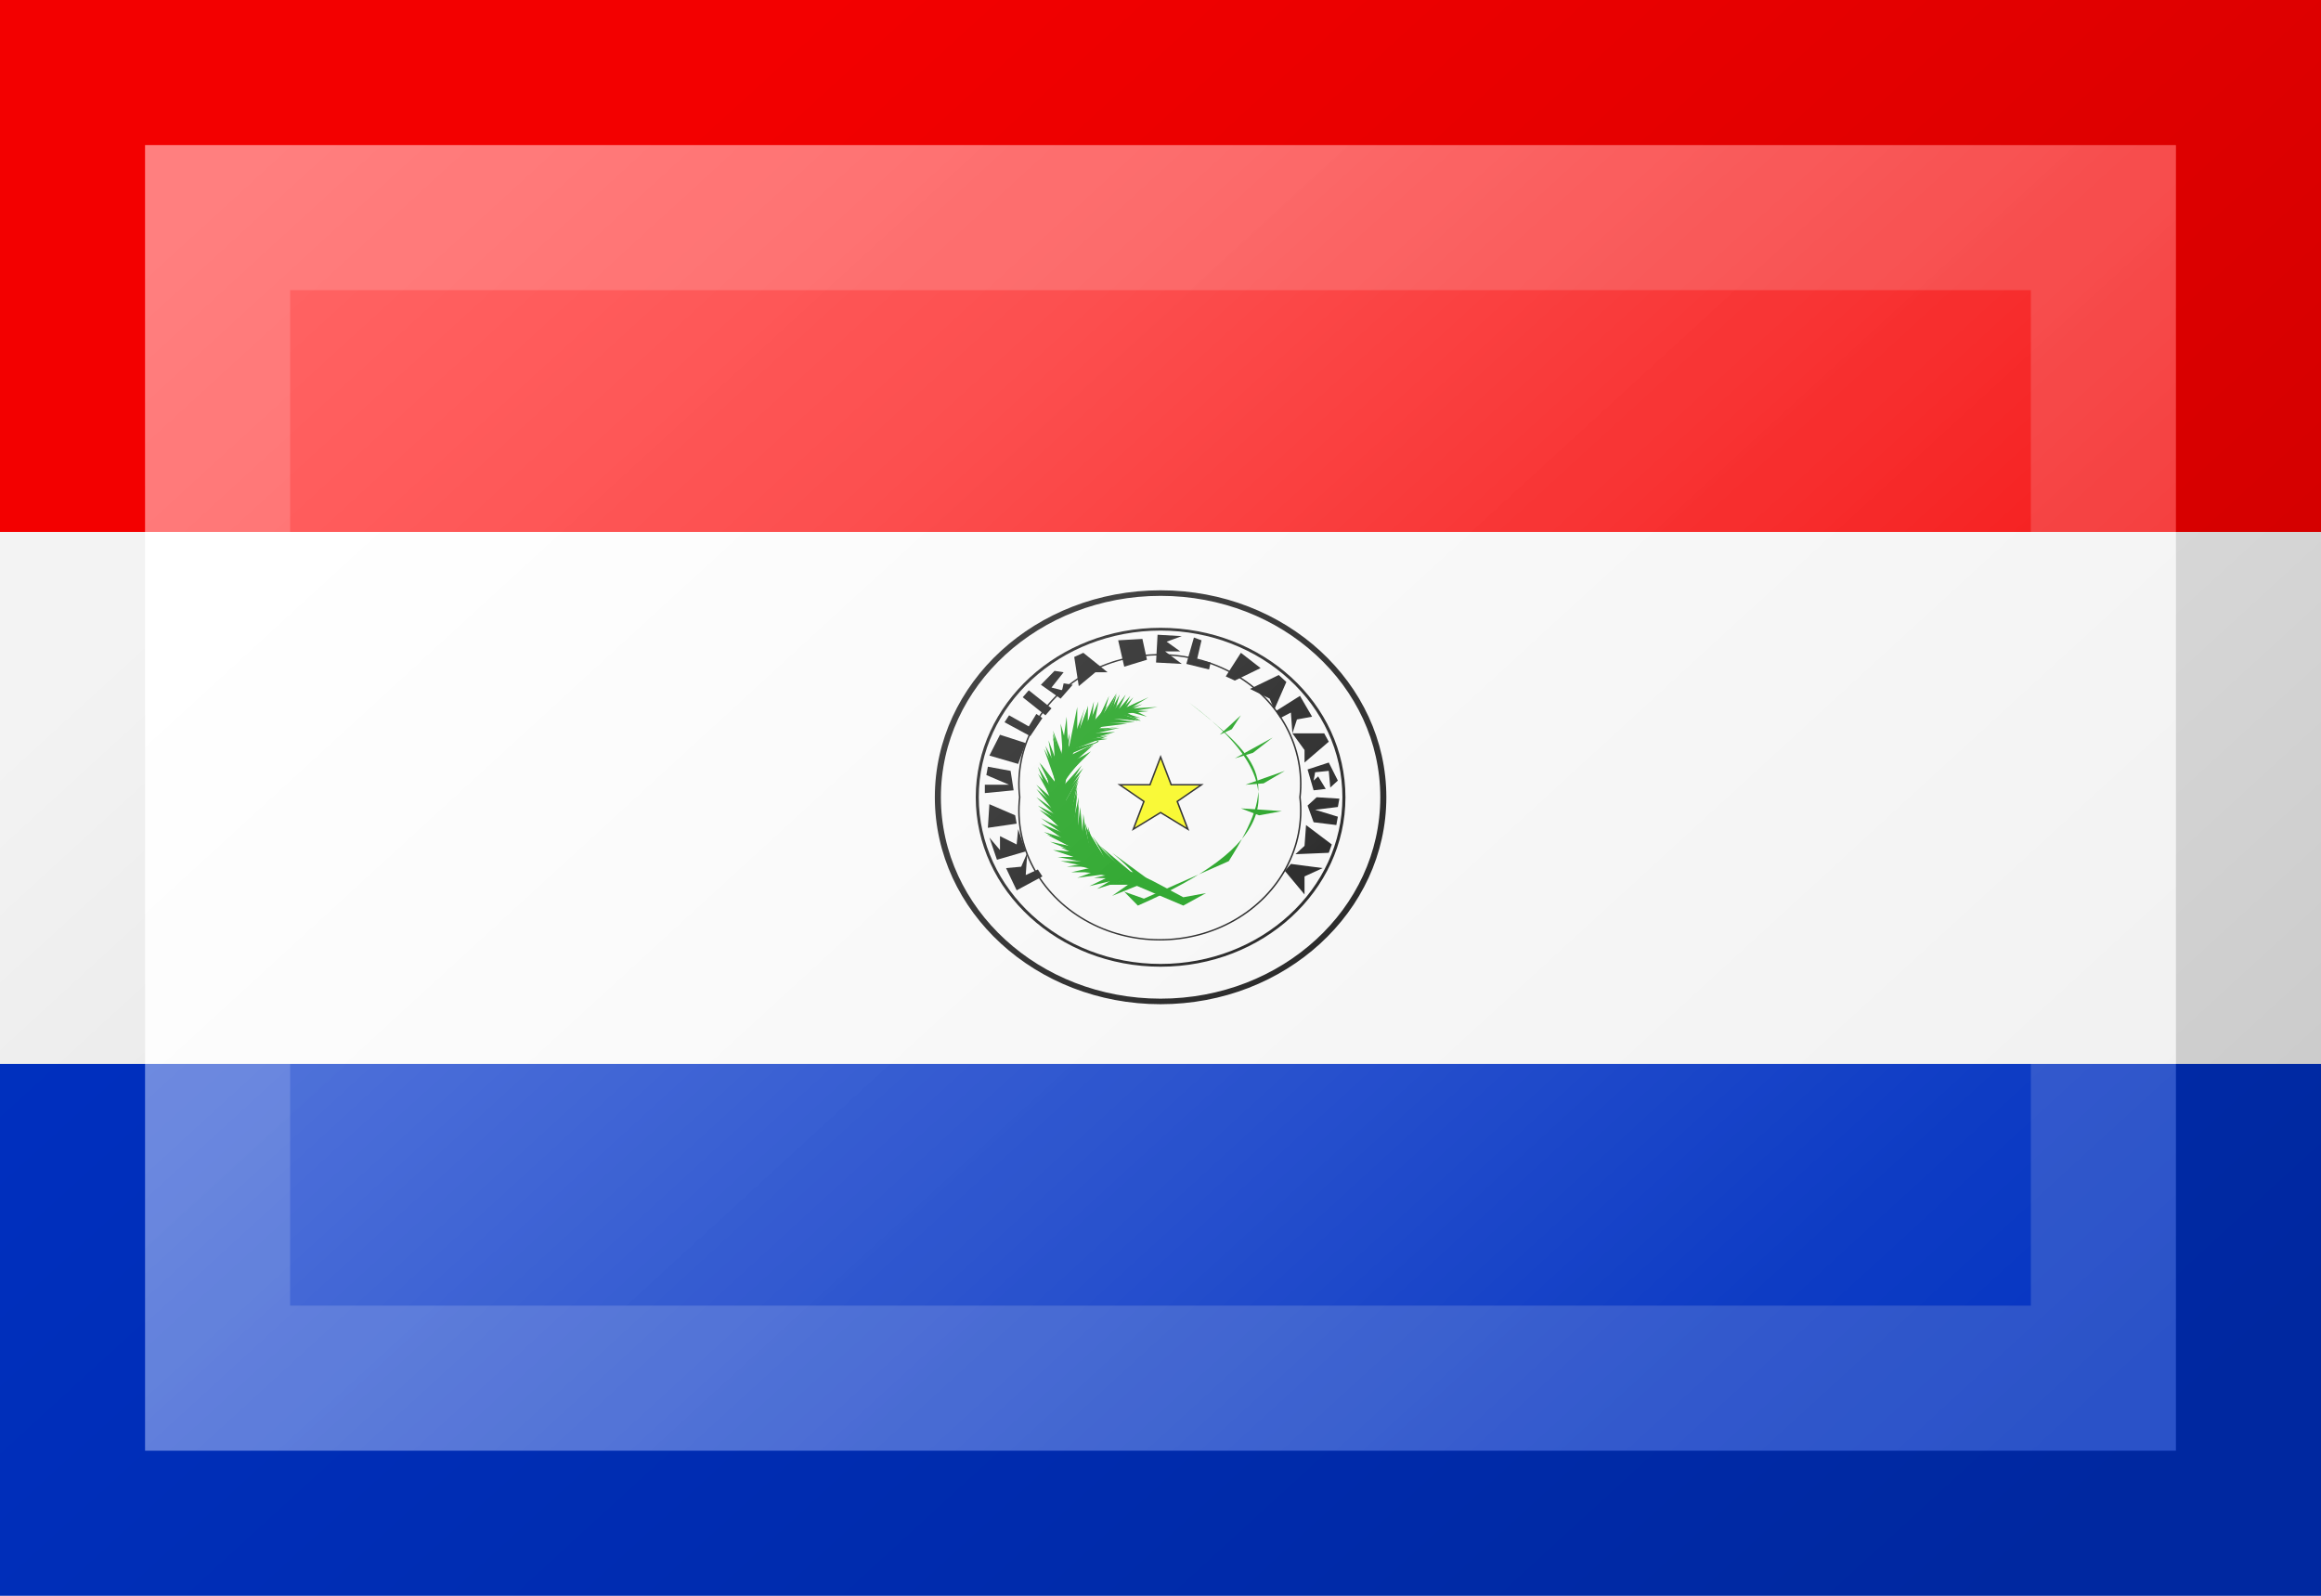
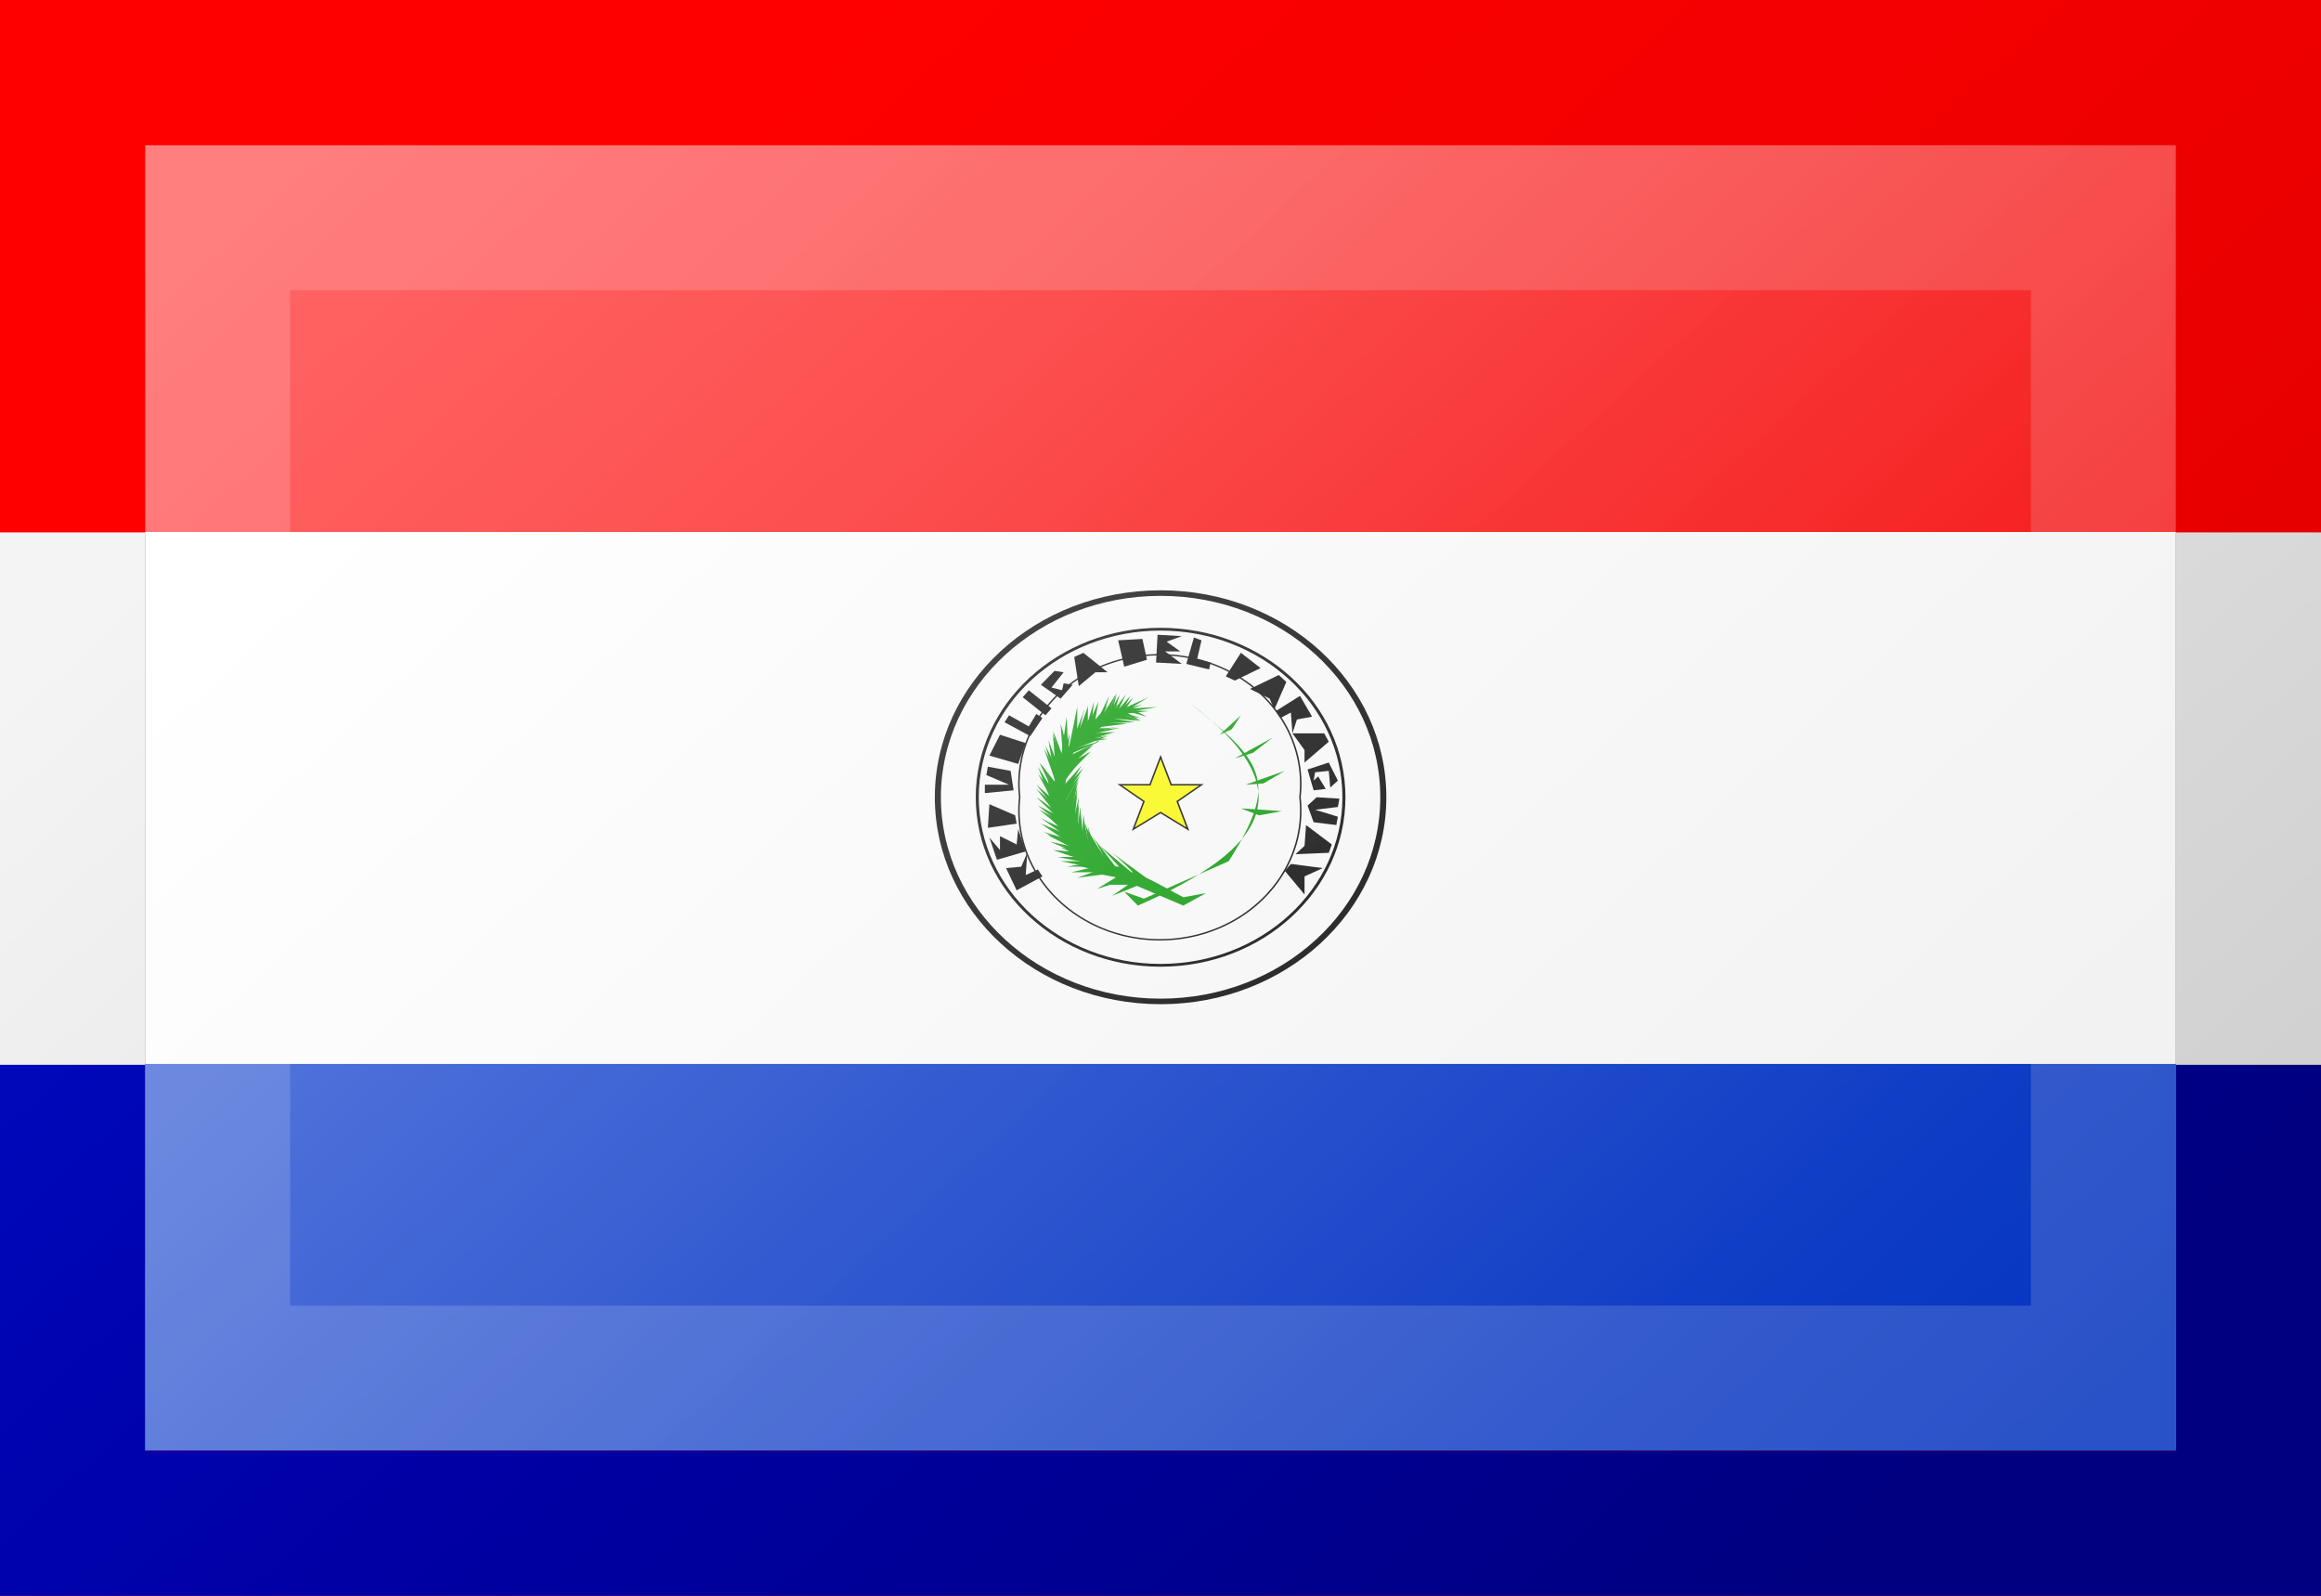
- <svg xmlns="http://www.w3.org/2000/svg" width="16" height="11" viewBox="0 0 16 11">
+ <svg xmlns="http://www.w3.org/2000/svg" xmlns:xlink="http://www.w3.org/1999/xlink" width="16" height="11" viewBox="0 0 16 11">
  <defs>
    <linearGradient id="fpy-gloss" gradientUnits="userSpaceOnUse" x1="1.352" y1="1.476" x2="11.384" y2="12.430">
      <stop offset="0.000" stop-color="#fff" stop-opacity="0.400" />
      <stop offset="0.308" stop-color="#fff" stop-opacity="0.314" />
      <stop offset="0.856" stop-color="#fff" stop-opacity="0.061" />
      <stop offset="1.000" stop-color="#fff" stop-opacity="0.021" />
    </linearGradient>
    <linearGradient id="fpy-shade" gradientUnits="userSpaceOnUse" x1="2.739" y1="2.991" x2="11.482" y2="12.537">
      <stop offset="0.000" stop-color="#000" stop-opacity="0.000" />
      <stop offset="1.000" stop-color="#000" stop-opacity="0.060" />
    </linearGradient>
-     <linearGradient id="fpy-edge" gradientUnits="userSpaceOnUse" x1="2.625" y1="2.866" x2="11.802" y2="12.886">
-       <stop offset="0.000" stop-color="#000" stop-opacity="0.048" />
-       <stop offset="0.295" stop-color="#000" stop-opacity="0.094" />
-       <stop offset="1.000" stop-color="#000" stop-opacity="0.217" />
+     <linearGradient id="fpy-edge" gradientUnits="userSpaceOnUse" x1="2.391" y1="2.611" x2="11.076" y2="12.094">
+       <stop offset="0" stop-color="#ff0000" />
+       <stop offset="0.463" stop-color="#f20000" />
+       <stop offset="1" stop-color="#dd0000" />
+     </linearGradient>
+     <linearGradient id="fpy-edge1" gradientUnits="userSpaceOnUse" x1="2.391" y1="2.611" x2="11.076" y2="12.094">
+       <stop offset="0" stop-color="#f4f4f4" />
+       <stop offset="0.463" stop-color="#e4e4e4" />
+       <stop offset="1" stop-color="#d0d0d0" />
+     </linearGradient>
+     <linearGradient id="fpy-edge2" gradientUnits="userSpaceOnUse" x1="2.391" y1="2.611" x2="11.076" y2="12.094">
+       <stop offset="0" stop-color="#000cc4" />
+       <stop offset="0.463" stop-color="#0000a5" />
+       <stop offset="1" stop-color="#000081" />
    </linearGradient>
    <clipPath id="fpy-clip">
      <rect width="16" height="11" />
    </clipPath>
  </defs>
  <g clip-path="url(#fpy-clip)">
-     <g transform="scale(1.04447 0.95743)">
-       <path fill="#03c" d="M0 7.65L15.319 7.65L15.319 11.49L0 11.49z" />
-       <path fill="#fff" d="M0 3.83L15.319 3.83L15.319 7.66L0 7.66z" />
-       <path fill="red" d="M0 0L15.319 0L15.319 3.83L0 3.83z" />
-       <g fill="none" stroke="#000">
-         <path stroke-width=".04" d="M6.19 5.74a1.47 1.47 0 1 0 2.94 0 1.47 1.47 0 1 0-2.94 0z" />
-         <path stroke-width=".02" d="M6.45 5.74a1.21 1.21 0 1 0 2.42 0 1.21 1.21 0 1 0-2.42 0z" />
-         <path stroke-width=".01" d="M6.73 5.74a.93.93 0 1 0 1.85 0 .93.93 0 1 0-1.85 0z" />
+     <g id="fpy-art">
+       <g transform="scale(1.04447 0.95743)">
+         <path fill="#03c" d="M0 7.65h15.32v3.84H0z" />
+         <path fill="#fff" d="M0 3.83h15.32v3.83H0z" />
+         <path fill="red" d="M0 0h15.32v3.83H0z" />
+         <g fill="none" stroke="#000">
+           <path stroke-width=".04" d="M6.19 5.74a1.47 1.47 0 1 0 2.94 0 1.47 1.47 0 1 0-2.94 0z" />
+           <path stroke-width=".02" d="M6.45 5.74a1.21 1.21 0 1 0 2.42 0 1.21 1.21 0 1 0-2.42 0z" />
+           <path stroke-width=".01" d="M6.73 5.74a.93.93 0 1 0 1.85 0 .93.93 0 1 0-1.85 0z" />
+         </g>
+         <path d="M6.88 6.31L6.71 6.41L6.64 6.25L6.74 6.24L6.78 6.14L6.77 6.3L6.85 6.26L6.88 6.31zM6.58 6.19L6.53 6.03L6.6 6.12L6.6 6.02L6.71 6.08L6.72 5.97L6.77 6.13L6.58 6.19zM6.52 5.96L6.53 5.79L6.7 5.87L6.71 5.93L6.52 5.96zM6.51 5.58L6.52 5.52L6.67 5.55L6.69 5.69L6.5 5.71L6.5 5.65L6.66 5.65L6.51 5.58zM6.53 5.44L6.6 5.29L6.77 5.35L6.72 5.5L6.53 5.44zM6.63 5.2L6.66 5.15L6.79 5.23L6.84 5.14L6.88 5.17L6.8 5.3L6.63 5.2zM6.75 5.02L6.79 4.97L6.94 5.1L6.9 5.15L6.75 5.02zM7.02 4.92L7.08 4.93L7 5.03L6.87 4.93L6.96 4.83L7.02 4.84L6.94 4.95L7.01 4.97L7.02 4.92zM7.23 4.84L7.12 4.94L7.09 4.73L7.15 4.7L7.31 4.84L7.23 4.84zM7.38 4.61L7.54 4.6L7.57 4.75L7.42 4.8L7.38 4.61zM7.64 4.57L7.8 4.58L7.7 4.62L7.79 4.69L7.69 4.69L7.8 4.78L7.63 4.77L7.64 4.57zM7.88 4.59L7.93 4.61L7.9 4.75L7.99 4.77L7.98 4.82L7.83 4.78L7.88 4.59zM8.19 4.7L8.32 4.81L8.15 4.9L8.09 4.87L8.19 4.7zM8.38 5.03L8.25 4.96L8.44 4.86L8.49 4.91L8.41 5.11L8.38 5.03zM8.42 5.12L8.58 5.01L8.66 5.16L8.56 5.18L8.53 5.28L8.52 5.13L8.45 5.17L8.42 5.12zM8.61 5.4L8.53 5.28L8.74 5.28L8.77 5.34L8.61 5.49L8.61 5.4zM8.7 5.59L8.75 5.68L8.67 5.69L8.63 5.54L8.77 5.49L8.83 5.62L8.78 5.67L8.77 5.55L8.68 5.56L8.67 5.62L8.7 5.59zM8.83 5.88L8.82 5.94L8.67 5.92L8.63 5.8L8.69 5.74L8.84 5.75L8.83 5.81L8.68 5.83L8.83 5.88zM8.61 6.09L8.62 5.94L8.79 6.08L8.77 6.14L8.55 6.15L8.61 6.09zM8.73 6.25L8.61 6.31L8.61 6.44L8.48 6.27L8.52 6.22L8.73 6.25z" />
+         <g fill="#090">
+           <path d="M7.85 5.06C8.35 5.49 8.44 5.63 8.11 6.2L7.55 6.47L7.42 6.42L7.51 6.52C8.37 6.11 8.61 5.68 7.85 5.06z" />
+           <path d="M8.13 5.25L8.05 5.29L8.19 5.15L8.13 5.25z" />
+           <path d="M8.27 5.42L8.15 5.46L8.4 5.31L8.27 5.42z" />
+           <path d="M8.34 5.64L8.22 5.65L8.48 5.55L8.34 5.64z" />
+           <path d="M8.31 5.87L8.19 5.82L8.46 5.84L8.31 5.87z" />
+           <path d="M7.27 6.27L7.81 6.52L7.96 6.43L7.81 6.46C7.48 6.27 7.65 6.35 7.29 6.23L7.27 6.27zM7.4 5.16L7.54 5.08L7.4 5.16z" />
+           <path d="m7.53 5.19-.19-.03.12-.15-.06.13z" />
+           <path d="m7.37 5.17.13-.1-.14.06-.02.04z" />
+           <path d="m7.51 5.19-.19-.03.11-.16-.06.14z" />
+           <path d="m7.36 5.17.14-.06-.16.03-.02.02z" />
+           <path d="M7.49 5.19q-.1-.02-.19-.01L7.39 5l-.04.15z" />
+           <path d="M7.49 5.2h-.21l.09-.2-.04.17z" />
+           <path d="m7.32 5.2.12-.11-.15.08-.01.03z" />
+           <path d="m7.47 5.2-.23.01.13-.22-.07.18z" />
+           <path d="m7.28 5.21.15-.13-.17.09-.02.04z" />
+           <path d="m7.44 5.21-.22.03.1-.23-.05.19z" />
+           <path d="m7.26 5.24.12-.17-.15.14-.01.04z" />
+           <path d="m7.24 5.26.15-.14-.18.1-.01.04z" />
+           <path d="m7.39 5.23-.23.05.09-.23-.03.19q.08.01.17-.01" />
+           <path d="m7.21 5.27.1-.19-.13.16-.01.04z" />
+           <path d="M7.39 5.24c-.07.02-.18.04-.24.07l.07-.26-.02.21z" />
+           <path d="m7.19 5.31.12-.19-.15.15-.01.05z" />
+           <path d="m7.36 5.27-.23.07.05-.26v.2z" />
+           <path d="m7.33 5.29-.24.06.09-.26-.03.21q.09.01.18-.01" />
+           <path d="m7.14 5.35.16-.16-.18.12-.02.04z" />
+           <path d="m7.31 5.32-.24.04.09-.26q-.03.1-.04.21z" />
+           <path d="m7.11 5.34.11-.2-.14.17v.04z" />
+           <path d="m7.31 5.3-.26.11.06-.32v.25z" />
+           <path d="M7.25 5.34c-.07.04-.19.08-.25.13l.04-.31.01.24z" />
+           <path d="M7.25 5.33L7.02 5.52L7 5.21L7.06 5.44L7.25 5.34" />
+           <path d="m7.04 5.51.07-.25-.11.23v.05z" />
+           <path d="M7.22 5.36c-.06.06-.16.15-.21.22l-.06-.32.08.23z" />
+           <path d="m7.04 5.54.02-.26-.07.26.02.04z" />
+           <path d="m7.2 5.41-.23.19-.02-.32.06.23q.1-.04.19-.1" />
+           <path d="m7.03 5.57.09-.25-.14.23v.05z" />
+           <path d="m7.2 5.41-.2.22-.05-.32.07.23z" />
+           <path d="m7.17 5.43-.2.22-.05-.32.08.23z" />
+           <path d="m7.01 5.61.03-.27-.08.26.02.05z" />
+           <path d="m7.16 5.44-.18.24-.08-.31.1.21z" />
+           <path d="m7.01 5.64-.02-.27-.03.27.02.04z" />
+           <path d="M7.15 5.45q-.1.12-.16.25l-.1-.31.11.22z" />
+           <path d="m7.03 5.66.03-.27-.08.26.01.05z" />
+           <path d="m7.02 5.69-.08-.26.03.27.03.04z" />
+           <path d="M7.14 5.51L6.99 5.78L6.86 5.49L7 5.68L7.14 5.51" />
+           <path d="m7.15 5.53-.16.27-.12-.3.13.2z" />
+           <path d="m7.02 5.76-.05-.27v.27L7 5.8z" />
+           <path d="M7.13 5.57q-.1.12-.17.26l-.11-.31.12.21z" />
+           <path d="m7.13 5.58-.14.27-.14-.28.14.19z" />
+           <path d="m6.99 5.81-.08-.25.03.26.03.04z" />
+           <path d="m7.12 5.6-.1.3-.18-.25.17.16z" />
+           <path d="m7.06 5.83-.09-.25.04.27.04.03z" />
+           <path d="m7.12 5.62-.1.31-.18-.25.17.16z" />
+           <path d="m7.06 5.87-.11-.23.06.26.04.03z" />
+           <path d="m7.11 5.65-.06.31-.21-.22c.06.04.13.11.19.13z" />
+           <path d="m7.07 5.91-.06-.26.01.27.03.04z" />
+           <path d="M7.11 5.67 7.08 6l-.23-.2.2.11z" />
+           <path d="m7.07 5.93-.16-.19.12.23.05.01z" />
+           <path d="M7.11 5.71L7.08 6.03L6.86 5.83L7.05 5.94L7.11 5.71" />
+           <path d="m7.09 5.97-.12-.23.07.26.04.03z" />
+           <path d="m7.12 5.74-.02.33-.23-.18q.1.06.2.09z" />
+           <path d="m7.11 6.01-.16-.2.12.24.04.02z" />
+           <path d="M7.12 5.79L7.11 6.11L6.87 5.93L7.07 6.02L7.12 5.79z" />
+           <path d="m7.13 5.81.01.33-.25-.15.21.07z" />
+           <path d="m7.14 6.04-.2-.14.17.19h.05z" />
+           <path d="m7.13 5.82.03.33-.25-.14.21.06z" />
+           <path d="M7.16 6.09 7 5.9l.12.23.05.01z" />
+           <path d="m7.15 5.86.04.32-.26-.12.21.05z" />
+           <path d="M7.15 5.9L7.22 6.22L6.95 6.12L7.16 6.14L7.15 5.9z" />
+           <path d="m7.22 6.15-.17-.2.13.23.04.02z" />
+           <path d="M7.16 5.92L7.26 6.23L6.98 6.17L7.2 6.17L7.16 5.92" />
+           <path d="M7.23 6.15 7 6.1l.21.11.05-.02z" />
+           <path d="m7.18 5.95.09.31L7 6.2h.21z" />
+           <path d="m7.26 6.17-.22-.1.2.16.05-.01z" />
+           <path d="m7.17 5.96.15.28h-.28l.21-.04z" />
+           <path d="m7.3 6.2-.23-.07.22.12.04-.01z" />
+           <path d="m7.19 6 .16.28h-.28l.2-.05q-.03-.12-.08-.23" />
+           <path d="m7.33 6.22-.22-.13.19.18h.05z" />
+           <path d="m7.21 6.02.18.26-.28.04.2-.08q-.04-.12-.1-.22" />
+           <path d="m7.34 6.24-.23-.01.23.07.04-.03zm.14-1.12.16-.03-.16.01-.03.01z" />
+           <path d="m7.57 5.16-.17-.05.18-.09-.12.08z" />
+           <path d="m7.41 5.14.17-.02-.16-.01-.04.02z" />
+           <path d="m7.53 5.17-.18-.03.17-.09-.11.08z" />
+           <path d="m7.4 5.14.14-.07-.16.05-.02.01h.04" />
+           <path d="m7.53 5.19-.15-.06.1-.11-.06.1z" />
+           <path d="m7.4 5.15.12-.05-.13.01-.01.03zm-.09 1.06h-.24l.24.06.04-.02z" />
+           <path d="m7.35 6.23-.24-.06.23.12.05-.02z" />
+           <path d="m7.39 6.24-.24-.01.24.07.04-.02z" />
+           <path d="m7.42 6.26-.24-.08.23.13.05-.01z" />
+           <path d="m7.26 6.09.24.22-.26.09.18-.12z" />
+           <path d="m7.48 6.28-.24.01.24.05.04-.02z" />
+           <path d="m7.34 6.14.25.2-.25.11.17-.13q-.08-.1-.17-.18" />
+           <path d="m7.53 6.3-.22.07h.24l.03-.04-.05-.02z" />
+         </g>
+         <path fill="#ff0" stroke="#000" stroke-width=".01" d="m7.84 5.97-.18-.12-.18.12.07-.2-.16-.12h.2l.07-.2.07.2h.2l-.16.12z" />
      </g>
-       <path d="M6.88 6.31L6.71 6.41L6.64 6.25L6.74 6.24L6.78 6.14L6.77 6.3L6.85 6.26L6.88 6.31zM6.58 6.19L6.53 6.03L6.6 6.12L6.6 6.02L6.71 6.08L6.72 5.97L6.77 6.13L6.58 6.19zM6.52 5.96L6.53 5.79L6.7 5.87L6.71 5.93L6.52 5.96zM6.51 5.58L6.52 5.52L6.67 5.55L6.69 5.69L6.5 5.71L6.5 5.65L6.66 5.65L6.51 5.58zM6.53 5.44L6.6 5.29L6.77 5.35L6.72 5.5L6.53 5.44zM6.63 5.2L6.66 5.15L6.79 5.23L6.84 5.14L6.88 5.17L6.8 5.3L6.63 5.2zM6.75 5.02L6.79 4.97L6.94 5.1L6.9 5.15L6.75 5.02zM7.02 4.92L7.08 4.93L7 5.03L6.87 4.93L6.96 4.83L7.02 4.84L6.94 4.95L7.01 4.97L7.02 4.92zM7.23 4.84L7.12 4.94L7.09 4.73L7.15 4.7L7.31 4.84L7.23 4.84zM7.38 4.61L7.54 4.6L7.57 4.75L7.42 4.8L7.38 4.61zM7.64 4.57L7.8 4.58L7.7 4.62L7.79 4.69L7.69 4.69L7.8 4.78L7.63 4.77L7.64 4.57zM7.88 4.59L7.93 4.61L7.9 4.75L7.99 4.77L7.98 4.82L7.83 4.78L7.88 4.59zM8.19 4.7L8.32 4.81L8.15 4.9L8.09 4.87L8.19 4.7zM8.38 5.03L8.25 4.96L8.44 4.86L8.49 4.91L8.41 5.11L8.38 5.03zM8.42 5.12L8.58 5.01L8.66 5.16L8.56 5.18L8.53 5.28L8.52 5.13L8.45 5.17L8.42 5.12zM8.61 5.4L8.53 5.28L8.74 5.28L8.77 5.34L8.61 5.49L8.61 5.4zM8.7 5.59L8.75 5.68L8.67 5.69L8.63 5.54L8.77 5.49L8.83 5.62L8.78 5.67L8.77 5.55L8.68 5.56L8.67 5.62L8.7 5.59zM8.83 5.88L8.82 5.94L8.67 5.92L8.63 5.8L8.69 5.74L8.84 5.75L8.83 5.81L8.68 5.83L8.83 5.88zM8.61 6.09L8.62 5.94L8.79 6.08L8.77 6.14L8.55 6.15L8.61 6.09zM8.73 6.25L8.61 6.31L8.61 6.44L8.48 6.27L8.52 6.22L8.73 6.25z" />
-       <g fill="#090">
-         <path d="M7.85 5.06C8.35 5.49 8.44 5.63 8.11 6.2L7.55 6.47L7.42 6.42L7.51 6.52C8.37 6.11 8.61 5.68 7.85 5.06z" />
-         <path d="M8.13 5.25L8.05 5.29L8.19 5.15L8.13 5.25z" />
-         <path d="M8.27 5.42L8.15 5.46L8.4 5.31L8.27 5.42z" />
-         <path d="M8.34 5.64L8.22 5.65L8.48 5.55L8.34 5.64z" />
-         <path d="M8.31 5.87L8.19 5.82L8.46 5.84L8.31 5.87z" />
-         <path d="M7.27 6.27L7.81 6.52L7.96 6.43L7.81 6.46C7.48 6.27 7.65 6.35 7.29 6.23L7.27 6.27zM7.4 5.16L7.54 5.08L7.4 5.16z" />
-         <path d="m7.53 5.19-.19-.03.12-.15-.06.13z" />
-         <path d="m7.37 5.17.13-.1-.14.06-.02.04z" />
-         <path d="m7.51 5.19-.19-.03.11-.16-.06.14z" />
-         <path d="m7.36 5.17.14-.06-.16.03-.02.02z" />
-         <path d="M7.49 5.19q-.1-.02-.19-.01L7.39 5l-.04.15z" />
-         <path d="M7.49 5.2h-.21l.09-.2-.04.17z" />
-         <path d="m7.32 5.2.12-.11-.15.08-.01.03z" />
-         <path d="m7.47 5.2-.23.01.13-.22-.07.18z" />
-         <path d="m7.28 5.21.15-.13-.17.09-.02.04z" />
-         <path d="m7.44 5.21-.22.03.1-.23-.05.19z" />
-         <path d="m7.26 5.24.12-.17-.15.14-.01.04z" />
-         <path d="m7.24 5.26.15-.14-.18.1-.01.04z" />
-         <path d="m7.39 5.23-.23.05.09-.23-.03.19q.08.01.17-.01" />
-         <path d="m7.21 5.27.1-.19-.13.16-.01.04z" />
-         <path d="M7.39 5.24c-.07.02-.18.04-.24.07l.07-.26-.02.21z" />
-         <path d="m7.19 5.31.12-.19-.15.15-.01.05z" />
-         <path d="m7.36 5.27-.23.07.05-.26v.2z" />
-         <path d="m7.33 5.29-.24.06.09-.26-.03.21q.09.01.18-.01" />
-         <path d="m7.14 5.35.16-.16-.18.12-.02.04z" />
-         <path d="m7.31 5.32-.24.04.09-.26q-.03.1-.04.21z" />
-         <path d="m7.11 5.34.11-.2-.14.17v.04z" />
-         <path d="m7.31 5.3-.26.11.06-.32v.25z" />
-         <path d="M7.25 5.34c-.07.04-.19.08-.25.13l.04-.31.01.24z" />
-         <path d="M7.25 5.33L7.02 5.52L7 5.21L7.06 5.44L7.25 5.34" />
-         <path d="m7.04 5.51.07-.25-.11.23v.05z" />
-         <path d="M7.22 5.36c-.06.06-.16.15-.21.22l-.06-.32.08.23z" />
-         <path d="m7.04 5.54.02-.26-.07.26.02.04z" />
-         <path d="m7.2 5.41-.23.19-.02-.32.06.23q.1-.04.19-.1" />
-         <path d="m7.03 5.57.09-.25-.14.23v.05z" />
-         <path d="m7.2 5.41-.2.22-.05-.32.07.23z" />
-         <path d="m7.17 5.43-.2.22-.05-.32.08.23z" />
-         <path d="m7.01 5.61.03-.27-.08.26.02.05z" />
-         <path d="m7.16 5.44-.18.24-.08-.31.1.21z" />
-         <path d="m7.01 5.64-.02-.27-.03.27.02.04z" />
-         <path d="M7.15 5.45q-.1.12-.16.25l-.1-.31.11.22z" />
-         <path d="m7.03 5.66.03-.27-.08.26.01.05z" />
-         <path d="m7.02 5.69-.08-.26.03.27.03.04z" />
-         <path d="M7.14 5.51L6.99 5.78L6.86 5.49L7 5.68L7.14 5.51" />
-         <path d="m7.15 5.53-.16.27-.12-.3.13.2z" />
-         <path d="m7.02 5.76-.05-.27v.27L7 5.8z" />
-         <path d="M7.13 5.57q-.1.12-.17.26l-.11-.31.12.21z" />
-         <path d="m7.13 5.58-.14.27-.14-.28.14.19z" />
-         <path d="m6.99 5.81-.08-.25.03.26.03.04z" />
-         <path d="m7.12 5.6-.1.3-.18-.25.17.16z" />
-         <path d="m7.06 5.83-.09-.25.04.27.04.03z" />
-         <path d="m7.12 5.62-.1.31-.18-.25.17.16z" />
-         <path d="m7.06 5.87-.11-.23.06.26.04.03z" />
-         <path d="m7.11 5.65-.06.31-.21-.22c.06.04.13.11.19.13z" />
-         <path d="m7.07 5.91-.06-.26.01.27.03.04z" />
-         <path d="M7.11 5.67 7.08 6l-.23-.2.2.11z" />
-         <path d="m7.07 5.93-.16-.19.12.23.05.01z" />
-         <path d="M7.11 5.71L7.08 6.03L6.86 5.83L7.05 5.94L7.11 5.71" />
-         <path d="m7.09 5.97-.12-.23.07.26.04.03z" />
-         <path d="m7.12 5.74-.02.33-.23-.18q.1.06.2.09z" />
-         <path d="m7.11 6.01-.16-.2.12.24.04.02z" />
-         <path d="M7.12 5.79L7.11 6.11L6.87 5.93L7.07 6.02L7.12 5.79z" />
-         <path d="m7.13 5.81.01.33-.25-.15.21.07z" />
-         <path d="m7.14 6.04-.2-.14.17.19h.05z" />
-         <path d="m7.13 5.82.03.33-.25-.14.21.06z" />
-         <path d="M7.16 6.09 7 5.9l.12.23.05.01z" />
-         <path d="m7.15 5.86.04.32-.26-.12.21.05z" />
-         <path d="M7.15 5.9L7.22 6.22L6.95 6.12L7.16 6.14L7.15 5.9z" />
-         <path d="m7.22 6.15-.17-.2.13.23.04.02z" />
-         <path d="M7.16 5.92L7.26 6.23L6.98 6.17L7.2 6.17L7.16 5.92" />
-         <path d="M7.23 6.15 7 6.1l.21.11.05-.02z" />
-         <path d="m7.18 5.95.09.31L7 6.2h.21z" />
-         <path d="m7.26 6.17-.22-.1.2.16.05-.01z" />
-         <path d="m7.17 5.96.15.28h-.28l.21-.04z" />
-         <path d="m7.3 6.2-.23-.07.22.12.04-.01z" />
-         <path d="m7.19 6 .16.28h-.28l.2-.05q-.03-.12-.08-.23" />
-         <path d="m7.33 6.22-.22-.13.19.18h.05z" />
-         <path d="m7.21 6.02.18.26-.28.04.2-.08q-.04-.12-.1-.22" />
-         <path d="m7.34 6.24-.23-.01.23.07.04-.03zm.14-1.12.16-.03-.16.01-.03.01z" />
-         <path d="m7.57 5.16-.17-.05.18-.09-.12.08z" />
-         <path d="m7.41 5.14.17-.02-.16-.01-.04.02z" />
-         <path d="m7.53 5.17-.18-.03.17-.09-.11.08z" />
-         <path d="m7.4 5.14.14-.07-.16.05-.02.01h.04" />
-         <path d="m7.53 5.19-.15-.06.1-.11-.06.1z" />
-         <path d="m7.4 5.15.12-.05-.13.01-.01.03zm-.09 1.06h-.24l.24.06.04-.02z" />
-         <path d="m7.35 6.23-.24-.06.23.12.05-.02z" />
-         <path d="m7.39 6.24-.24-.01.24.07.04-.02z" />
-         <path d="M7.24 6.08L7.46 6.31L7.19 6.38L7.38 6.28L7.24 6.08z" />
-         <path d="m7.42 6.26-.24-.08.23.13.05-.01z" />
-         <path d="m7.26 6.09.24.22-.26.09.18-.12z" />
-         <path d="m7.44 6.27-.22.05.24.01.03-.03z" />
-         <path d="m7.4 6.26-.24.02.24.04.04-.03z" />
-         <path d="m7.44 6.27-.24-.04.23.1.05-.02z" />
-         <path d="m7.48 6.28-.24.01.24.05.04-.02z" />
-         <path d="m7.51 6.29-.24-.06.23.12.05-.01z" />
-         <path d="m7.34 6.14.25.2-.25.11.17-.13q-.08-.1-.17-.18" />
-         <path d="m7.53 6.3-.22.07h.24l.03-.04-.05-.02z" />
-       </g>
-       <path fill="#ff0" stroke="#000" stroke-width=".01" d="m7.84 5.97-.18-.12-.18.12.07-.2-.16-.12h.2l.07-.2.07.2h.2l-.16.12z" />
    </g>
+     <use xlink:href="#fpy-art" />
+     <use xlink:href="#fpy-art" />
    <rect x="1" y="1" width="14" height="9" fill="url(#fpy-gloss)" />
    <path d="M1 1h14v9H1zM2 2v7h12V2z" fill="#fff" fill-opacity="0.164" fill-rule="evenodd" />
    <rect x="1" y="1" width="14" height="9" fill="url(#fpy-shade)" />
-     <path d="M0 0h16v11H0zM1 1v9h14V1z" fill="url(#fpy-edge)" fill-rule="evenodd" />
+     <path fill="url(#fpy-edge)" d="M0 0h16v11H0zM1 1v9h14V1z" />
+     <path fill="url(#fpy-edge1)" d="M0 3.67V10H1V3.67zM16 3.67V10H15V3.67z" />
+     <path fill="url(#fpy-edge2)" d="M0 11H16V10H0zM0 7.34V10H1V7.34zM16 7.34V10H15V7.34z" />
  </g>
</svg>
